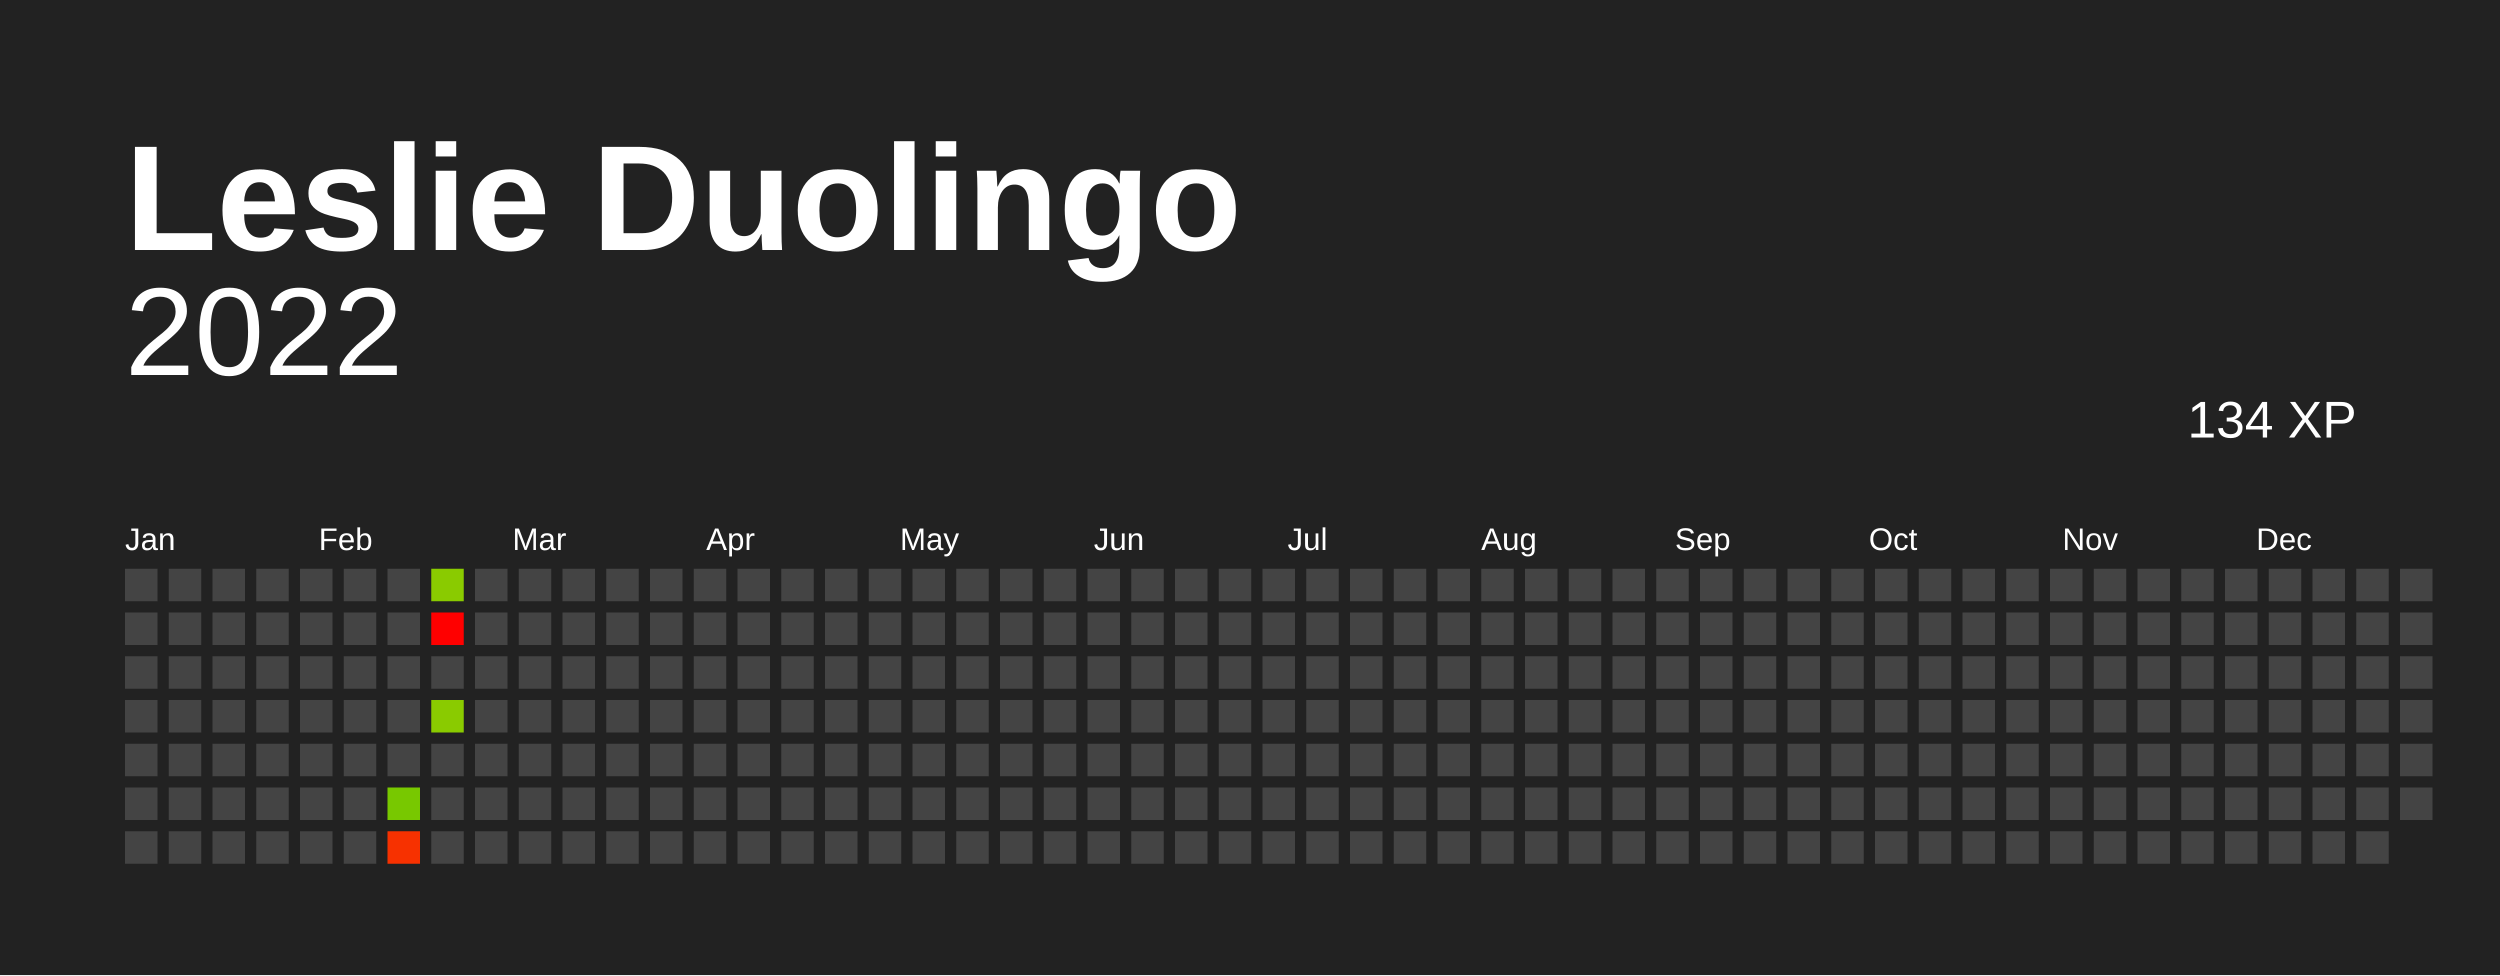
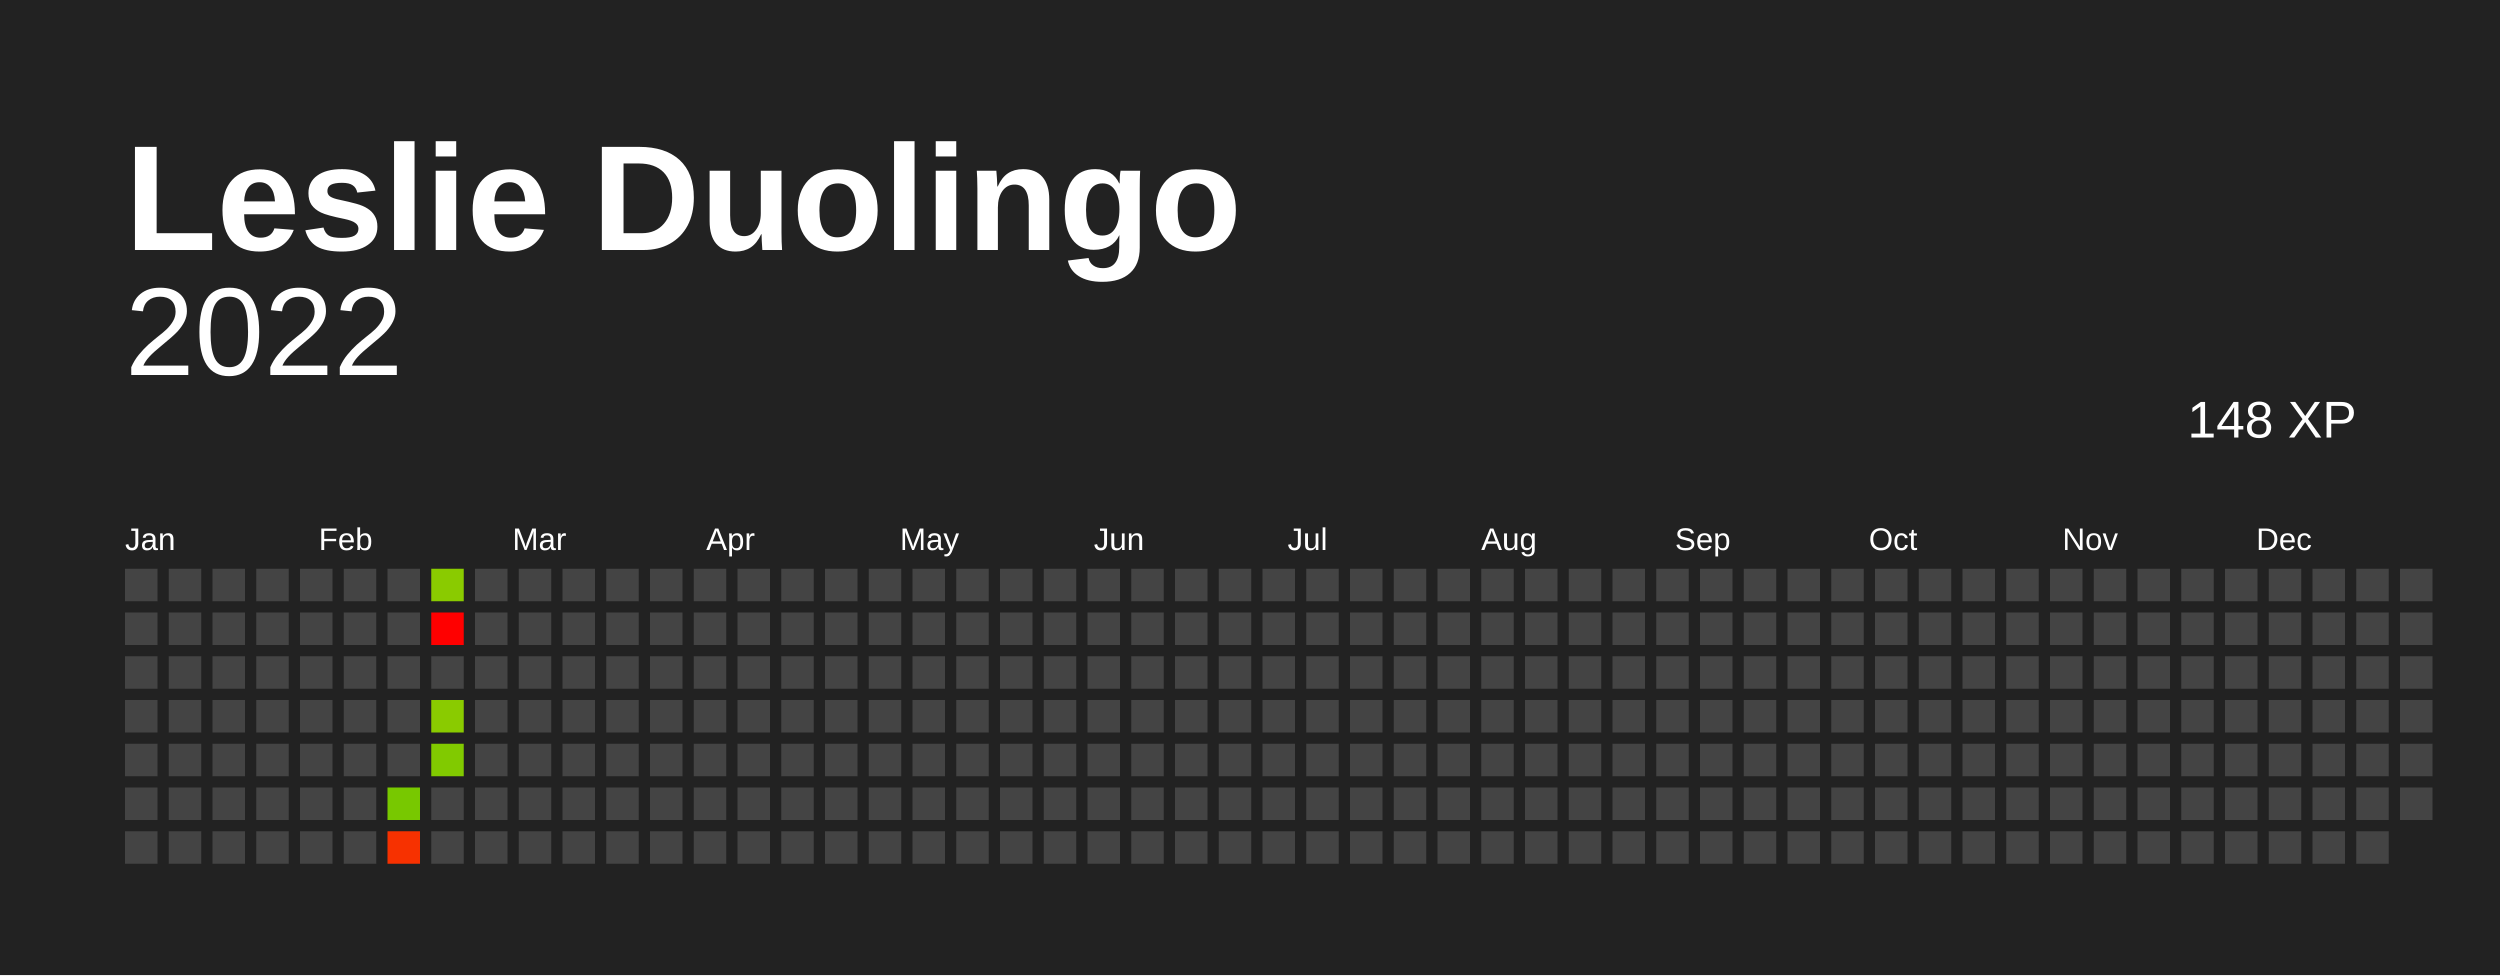
<svg xmlns="http://www.w3.org/2000/svg" baseProfile="full" height="78mm" version="1.1" viewBox="0,0,200,78" width="200mm">
  <defs />
  <rect fill="#222222" height="78" width="200" x="0" y="0" />
  <text fill="#FFFFFF" style="font-size:12px; font-family:Arial; font-weight:bold;" x="10" y="20">Leslie Duolingo</text>
  <text alignment-baseline="hanging" fill="#FFFFFF" style="font-size:10.0px; font-family:Arial;" x="10" y="30">2022</text>
-   <text alignment-baseline="hanging" fill="#FFFFFF" style="font-size:4.125px; font-family:Arial;" x="175" y="35">134 XP</text>
+   <text alignment-baseline="hanging" fill="#FFFFFF" style="font-size:4.125px; font-family:Arial;" x="175" y="35">148 XP</text>
  <text fill="#FFFFFF" style="font-size:2.5px; font-family:Arial" x="10.0" y="44">Jan</text>
  <text fill="#FFFFFF" style="font-size:2.5px; font-family:Arial" x="25.5" y="44">Feb</text>
  <text fill="#FFFFFF" style="font-size:2.5px; font-family:Arial" x="41.0" y="44">Mar</text>
  <text fill="#FFFFFF" style="font-size:2.5px; font-family:Arial" x="56.5" y="44">Apr</text>
  <text fill="#FFFFFF" style="font-size:2.5px; font-family:Arial" x="72.0" y="44">May</text>
  <text fill="#FFFFFF" style="font-size:2.5px; font-family:Arial" x="87.5" y="44">Jun</text>
  <text fill="#FFFFFF" style="font-size:2.5px; font-family:Arial" x="103.0" y="44">Jul</text>
  <text fill="#FFFFFF" style="font-size:2.5px; font-family:Arial" x="118.5" y="44">Aug</text>
  <text fill="#FFFFFF" style="font-size:2.5px; font-family:Arial" x="134.0" y="44">Sep</text>
  <text fill="#FFFFFF" style="font-size:2.5px; font-family:Arial" x="149.5" y="44">Oct</text>
  <text fill="#FFFFFF" style="font-size:2.5px; font-family:Arial" x="165.0" y="44">Nov</text>
  <text fill="#FFFFFF" style="font-size:2.5px; font-family:Arial" x="180.5" y="44">Dec</text>
  <rect fill="#444444" height="2.6" width="2.6" x="10.0" y="45.5" />
  <rect fill="#444444" height="2.6" width="2.6" x="10.0" y="49.0" />
  <rect fill="#444444" height="2.6" width="2.6" x="10.0" y="52.5" />
  <rect fill="#444444" height="2.6" width="2.6" x="10.0" y="56.0" />
  <rect fill="#444444" height="2.6" width="2.6" x="10.0" y="59.5" />
  <rect fill="#444444" height="2.6" width="2.6" x="10.0" y="63.0" />
  <rect fill="#444444" height="2.6" width="2.6" x="10.0" y="66.5" />
  <rect fill="#444444" height="2.6" width="2.6" x="13.5" y="45.5" />
  <rect fill="#444444" height="2.6" width="2.6" x="13.5" y="49.0" />
  <rect fill="#444444" height="2.6" width="2.6" x="13.5" y="52.5" />
  <rect fill="#444444" height="2.6" width="2.6" x="13.5" y="56.0" />
  <rect fill="#444444" height="2.6" width="2.6" x="13.5" y="59.5" />
  <rect fill="#444444" height="2.6" width="2.6" x="13.5" y="63.0" />
  <rect fill="#444444" height="2.6" width="2.6" x="13.5" y="66.5" />
  <rect fill="#444444" height="2.6" width="2.6" x="17.0" y="45.5" />
  <rect fill="#444444" height="2.6" width="2.6" x="17.0" y="49.0" />
  <rect fill="#444444" height="2.6" width="2.6" x="17.0" y="52.5" />
  <rect fill="#444444" height="2.6" width="2.6" x="17.0" y="56.0" />
  <rect fill="#444444" height="2.6" width="2.6" x="17.0" y="59.5" />
  <rect fill="#444444" height="2.6" width="2.6" x="17.0" y="63.0" />
  <rect fill="#444444" height="2.6" width="2.6" x="17.0" y="66.5" />
  <rect fill="#444444" height="2.6" width="2.6" x="20.5" y="45.5" />
  <rect fill="#444444" height="2.6" width="2.6" x="20.5" y="49.0" />
  <rect fill="#444444" height="2.6" width="2.6" x="20.5" y="52.5" />
  <rect fill="#444444" height="2.6" width="2.6" x="20.5" y="56.0" />
  <rect fill="#444444" height="2.6" width="2.6" x="20.5" y="59.5" />
  <rect fill="#444444" height="2.6" width="2.6" x="20.5" y="63.0" />
  <rect fill="#444444" height="2.6" width="2.6" x="20.5" y="66.5" />
  <rect fill="#444444" height="2.6" width="2.6" x="24.0" y="45.5" />
  <rect fill="#444444" height="2.6" width="2.6" x="24.0" y="49.0" />
  <rect fill="#444444" height="2.6" width="2.6" x="24.0" y="52.5" />
  <rect fill="#444444" height="2.6" width="2.6" x="24.0" y="56.0" />
  <rect fill="#444444" height="2.6" width="2.6" x="24.0" y="59.5" />
  <rect fill="#444444" height="2.6" width="2.6" x="24.0" y="63.0" />
  <rect fill="#444444" height="2.6" width="2.6" x="24.0" y="66.5" />
  <rect fill="#444444" height="2.6" width="2.6" x="27.5" y="45.5" />
  <rect fill="#444444" height="2.6" width="2.6" x="27.5" y="49.0" />
  <rect fill="#444444" height="2.6" width="2.6" x="27.5" y="52.5" />
  <rect fill="#444444" height="2.6" width="2.6" x="27.5" y="56.0" />
  <rect fill="#444444" height="2.6" width="2.6" x="27.5" y="59.5" />
  <rect fill="#444444" height="2.6" width="2.6" x="27.5" y="63.0" />
  <rect fill="#444444" height="2.6" width="2.6" x="27.5" y="66.5" />
  <rect fill="#444444" height="2.6" width="2.6" x="31.0" y="45.5" />
  <rect fill="#444444" height="2.6" width="2.6" x="31.0" y="49.0" />
  <rect fill="#444444" height="2.6" width="2.6" x="31.0" y="52.5" />
  <rect fill="#444444" height="2.6" width="2.6" x="31.0" y="56.0" />
  <rect fill="#444444" height="2.6" width="2.6" x="31.0" y="59.5" />
  <rect fill="#78c800" height="2.6" width="2.6" x="31.0" y="63.0" />
  <rect fill="#f73100" height="2.6" width="2.6" x="31.0" y="66.5" />
  <rect fill="#8acb00" height="2.6" width="2.6" x="34.5" y="45.5" />
  <rect fill="red" height="2.6" width="2.6" x="34.5" y="49.0" />
  <rect fill="#444444" height="2.6" width="2.6" x="34.5" y="52.5" />
  <rect fill="#8acb00" height="2.6" width="2.6" x="34.5" y="56.0" />
-   <rect fill="#444444" height="2.6" width="2.6" x="34.5" y="59.5" />
+   <rect fill="#81ca00" height="2.6" width="2.6" x="34.5" y="59.5" />
  <rect fill="#444444" height="2.6" width="2.6" x="34.5" y="63.0" />
  <rect fill="#444444" height="2.6" width="2.6" x="34.5" y="66.5" />
  <rect fill="#444444" height="2.6" width="2.6" x="38.0" y="45.5" />
  <rect fill="#444444" height="2.6" width="2.6" x="38.0" y="49.0" />
  <rect fill="#444444" height="2.6" width="2.6" x="38.0" y="52.5" />
  <rect fill="#444444" height="2.6" width="2.6" x="38.0" y="56.0" />
  <rect fill="#444444" height="2.6" width="2.6" x="38.0" y="59.5" />
  <rect fill="#444444" height="2.6" width="2.6" x="38.0" y="63.0" />
  <rect fill="#444444" height="2.6" width="2.6" x="38.0" y="66.5" />
  <rect fill="#444444" height="2.6" width="2.6" x="41.5" y="45.5" />
  <rect fill="#444444" height="2.6" width="2.6" x="41.5" y="49.0" />
  <rect fill="#444444" height="2.6" width="2.6" x="41.5" y="52.5" />
  <rect fill="#444444" height="2.6" width="2.6" x="41.5" y="56.0" />
  <rect fill="#444444" height="2.6" width="2.6" x="41.5" y="59.5" />
  <rect fill="#444444" height="2.6" width="2.6" x="41.5" y="63.0" />
  <rect fill="#444444" height="2.6" width="2.6" x="41.5" y="66.5" />
  <rect fill="#444444" height="2.6" width="2.6" x="45.0" y="45.5" />
  <rect fill="#444444" height="2.6" width="2.6" x="45.0" y="49.0" />
  <rect fill="#444444" height="2.6" width="2.6" x="45.0" y="52.5" />
  <rect fill="#444444" height="2.6" width="2.6" x="45.0" y="56.0" />
  <rect fill="#444444" height="2.6" width="2.6" x="45.0" y="59.5" />
  <rect fill="#444444" height="2.6" width="2.6" x="45.0" y="63.0" />
  <rect fill="#444444" height="2.6" width="2.6" x="45.0" y="66.5" />
  <rect fill="#444444" height="2.6" width="2.6" x="48.5" y="45.5" />
  <rect fill="#444444" height="2.6" width="2.6" x="48.5" y="49.0" />
  <rect fill="#444444" height="2.6" width="2.6" x="48.5" y="52.5" />
  <rect fill="#444444" height="2.6" width="2.6" x="48.5" y="56.0" />
  <rect fill="#444444" height="2.6" width="2.6" x="48.5" y="59.5" />
  <rect fill="#444444" height="2.6" width="2.6" x="48.5" y="63.0" />
  <rect fill="#444444" height="2.6" width="2.6" x="48.5" y="66.5" />
  <rect fill="#444444" height="2.6" width="2.6" x="52.0" y="45.5" />
  <rect fill="#444444" height="2.6" width="2.6" x="52.0" y="49.0" />
  <rect fill="#444444" height="2.6" width="2.6" x="52.0" y="52.5" />
  <rect fill="#444444" height="2.6" width="2.6" x="52.0" y="56.0" />
  <rect fill="#444444" height="2.6" width="2.6" x="52.0" y="59.5" />
  <rect fill="#444444" height="2.6" width="2.6" x="52.0" y="63.0" />
  <rect fill="#444444" height="2.6" width="2.6" x="52.0" y="66.5" />
  <rect fill="#444444" height="2.6" width="2.6" x="55.5" y="45.5" />
  <rect fill="#444444" height="2.6" width="2.6" x="55.5" y="49.0" />
  <rect fill="#444444" height="2.6" width="2.6" x="55.5" y="52.5" />
  <rect fill="#444444" height="2.6" width="2.6" x="55.5" y="56.0" />
  <rect fill="#444444" height="2.6" width="2.6" x="55.5" y="59.5" />
  <rect fill="#444444" height="2.6" width="2.6" x="55.5" y="63.0" />
  <rect fill="#444444" height="2.6" width="2.6" x="55.5" y="66.5" />
  <rect fill="#444444" height="2.6" width="2.6" x="59.0" y="45.5" />
  <rect fill="#444444" height="2.6" width="2.6" x="59.0" y="49.0" />
  <rect fill="#444444" height="2.6" width="2.6" x="59.0" y="52.5" />
  <rect fill="#444444" height="2.6" width="2.6" x="59.0" y="56.0" />
  <rect fill="#444444" height="2.6" width="2.6" x="59.0" y="59.5" />
  <rect fill="#444444" height="2.6" width="2.6" x="59.0" y="63.0" />
  <rect fill="#444444" height="2.6" width="2.6" x="59.0" y="66.5" />
  <rect fill="#444444" height="2.6" width="2.6" x="62.5" y="45.5" />
  <rect fill="#444444" height="2.6" width="2.6" x="62.5" y="49.0" />
  <rect fill="#444444" height="2.6" width="2.6" x="62.5" y="52.5" />
  <rect fill="#444444" height="2.6" width="2.6" x="62.5" y="56.0" />
  <rect fill="#444444" height="2.6" width="2.6" x="62.5" y="59.5" />
  <rect fill="#444444" height="2.6" width="2.6" x="62.5" y="63.0" />
  <rect fill="#444444" height="2.6" width="2.6" x="62.5" y="66.5" />
  <rect fill="#444444" height="2.6" width="2.6" x="66.0" y="45.5" />
  <rect fill="#444444" height="2.6" width="2.6" x="66.0" y="49.0" />
  <rect fill="#444444" height="2.6" width="2.6" x="66.0" y="52.5" />
  <rect fill="#444444" height="2.6" width="2.6" x="66.0" y="56.0" />
  <rect fill="#444444" height="2.6" width="2.6" x="66.0" y="59.5" />
  <rect fill="#444444" height="2.6" width="2.6" x="66.0" y="63.0" />
  <rect fill="#444444" height="2.6" width="2.6" x="66.0" y="66.5" />
  <rect fill="#444444" height="2.6" width="2.6" x="69.5" y="45.5" />
  <rect fill="#444444" height="2.6" width="2.6" x="69.5" y="49.0" />
  <rect fill="#444444" height="2.6" width="2.6" x="69.5" y="52.5" />
  <rect fill="#444444" height="2.6" width="2.6" x="69.5" y="56.0" />
  <rect fill="#444444" height="2.6" width="2.6" x="69.5" y="59.5" />
  <rect fill="#444444" height="2.6" width="2.6" x="69.5" y="63.0" />
  <rect fill="#444444" height="2.6" width="2.6" x="69.5" y="66.5" />
  <rect fill="#444444" height="2.6" width="2.6" x="73.0" y="45.5" />
  <rect fill="#444444" height="2.6" width="2.6" x="73.0" y="49.0" />
  <rect fill="#444444" height="2.6" width="2.6" x="73.0" y="52.5" />
  <rect fill="#444444" height="2.6" width="2.6" x="73.0" y="56.0" />
  <rect fill="#444444" height="2.6" width="2.6" x="73.0" y="59.5" />
  <rect fill="#444444" height="2.6" width="2.6" x="73.0" y="63.0" />
  <rect fill="#444444" height="2.6" width="2.6" x="73.0" y="66.5" />
  <rect fill="#444444" height="2.6" width="2.6" x="76.5" y="45.5" />
  <rect fill="#444444" height="2.6" width="2.6" x="76.5" y="49.0" />
  <rect fill="#444444" height="2.6" width="2.6" x="76.5" y="52.5" />
  <rect fill="#444444" height="2.6" width="2.6" x="76.5" y="56.0" />
  <rect fill="#444444" height="2.6" width="2.6" x="76.5" y="59.5" />
  <rect fill="#444444" height="2.6" width="2.6" x="76.5" y="63.0" />
  <rect fill="#444444" height="2.6" width="2.6" x="76.5" y="66.5" />
  <rect fill="#444444" height="2.6" width="2.6" x="80.0" y="45.5" />
  <rect fill="#444444" height="2.6" width="2.6" x="80.0" y="49.0" />
  <rect fill="#444444" height="2.6" width="2.6" x="80.0" y="52.5" />
  <rect fill="#444444" height="2.6" width="2.6" x="80.0" y="56.0" />
  <rect fill="#444444" height="2.6" width="2.6" x="80.0" y="59.5" />
  <rect fill="#444444" height="2.6" width="2.6" x="80.0" y="63.0" />
  <rect fill="#444444" height="2.6" width="2.6" x="80.0" y="66.5" />
  <rect fill="#444444" height="2.6" width="2.6" x="83.5" y="45.5" />
  <rect fill="#444444" height="2.6" width="2.6" x="83.5" y="49.0" />
  <rect fill="#444444" height="2.6" width="2.6" x="83.5" y="52.5" />
  <rect fill="#444444" height="2.6" width="2.6" x="83.5" y="56.0" />
  <rect fill="#444444" height="2.6" width="2.6" x="83.5" y="59.5" />
  <rect fill="#444444" height="2.6" width="2.6" x="83.5" y="63.0" />
  <rect fill="#444444" height="2.6" width="2.6" x="83.5" y="66.5" />
  <rect fill="#444444" height="2.6" width="2.6" x="87.0" y="45.5" />
  <rect fill="#444444" height="2.6" width="2.6" x="87.0" y="49.0" />
  <rect fill="#444444" height="2.6" width="2.6" x="87.0" y="52.5" />
  <rect fill="#444444" height="2.6" width="2.6" x="87.0" y="56.0" />
  <rect fill="#444444" height="2.6" width="2.6" x="87.0" y="59.5" />
  <rect fill="#444444" height="2.6" width="2.6" x="87.0" y="63.0" />
  <rect fill="#444444" height="2.6" width="2.6" x="87.0" y="66.5" />
  <rect fill="#444444" height="2.6" width="2.6" x="90.5" y="45.5" />
  <rect fill="#444444" height="2.6" width="2.6" x="90.5" y="49.0" />
  <rect fill="#444444" height="2.6" width="2.6" x="90.5" y="52.5" />
  <rect fill="#444444" height="2.6" width="2.6" x="90.5" y="56.0" />
  <rect fill="#444444" height="2.6" width="2.6" x="90.5" y="59.5" />
  <rect fill="#444444" height="2.6" width="2.6" x="90.5" y="63.0" />
  <rect fill="#444444" height="2.6" width="2.6" x="90.5" y="66.5" />
  <rect fill="#444444" height="2.6" width="2.6" x="94.0" y="45.5" />
  <rect fill="#444444" height="2.6" width="2.6" x="94.0" y="49.0" />
  <rect fill="#444444" height="2.6" width="2.6" x="94.0" y="52.5" />
  <rect fill="#444444" height="2.6" width="2.6" x="94.0" y="56.0" />
  <rect fill="#444444" height="2.6" width="2.6" x="94.0" y="59.5" />
  <rect fill="#444444" height="2.6" width="2.6" x="94.0" y="63.0" />
  <rect fill="#444444" height="2.6" width="2.6" x="94.0" y="66.5" />
  <rect fill="#444444" height="2.6" width="2.6" x="97.5" y="45.5" />
  <rect fill="#444444" height="2.6" width="2.6" x="97.5" y="49.0" />
  <rect fill="#444444" height="2.6" width="2.6" x="97.5" y="52.5" />
  <rect fill="#444444" height="2.6" width="2.6" x="97.5" y="56.0" />
  <rect fill="#444444" height="2.6" width="2.6" x="97.5" y="59.5" />
  <rect fill="#444444" height="2.6" width="2.6" x="97.5" y="63.0" />
  <rect fill="#444444" height="2.6" width="2.6" x="97.5" y="66.5" />
  <rect fill="#444444" height="2.6" width="2.6" x="101.0" y="45.5" />
  <rect fill="#444444" height="2.6" width="2.6" x="101.0" y="49.0" />
  <rect fill="#444444" height="2.6" width="2.6" x="101.0" y="52.5" />
  <rect fill="#444444" height="2.6" width="2.6" x="101.0" y="56.0" />
  <rect fill="#444444" height="2.6" width="2.6" x="101.0" y="59.5" />
  <rect fill="#444444" height="2.6" width="2.6" x="101.0" y="63.0" />
  <rect fill="#444444" height="2.6" width="2.6" x="101.0" y="66.5" />
  <rect fill="#444444" height="2.6" width="2.6" x="104.5" y="45.5" />
  <rect fill="#444444" height="2.6" width="2.6" x="104.5" y="49.0" />
  <rect fill="#444444" height="2.6" width="2.6" x="104.5" y="52.5" />
  <rect fill="#444444" height="2.6" width="2.6" x="104.5" y="56.0" />
  <rect fill="#444444" height="2.6" width="2.6" x="104.5" y="59.5" />
  <rect fill="#444444" height="2.6" width="2.6" x="104.5" y="63.0" />
  <rect fill="#444444" height="2.6" width="2.6" x="104.5" y="66.5" />
  <rect fill="#444444" height="2.6" width="2.6" x="108.0" y="45.5" />
  <rect fill="#444444" height="2.6" width="2.6" x="108.0" y="49.0" />
  <rect fill="#444444" height="2.6" width="2.6" x="108.0" y="52.5" />
  <rect fill="#444444" height="2.6" width="2.6" x="108.0" y="56.0" />
  <rect fill="#444444" height="2.6" width="2.6" x="108.0" y="59.5" />
  <rect fill="#444444" height="2.6" width="2.6" x="108.0" y="63.0" />
  <rect fill="#444444" height="2.6" width="2.6" x="108.0" y="66.5" />
  <rect fill="#444444" height="2.6" width="2.6" x="111.5" y="45.5" />
  <rect fill="#444444" height="2.6" width="2.6" x="111.5" y="49.0" />
  <rect fill="#444444" height="2.6" width="2.6" x="111.5" y="52.5" />
  <rect fill="#444444" height="2.6" width="2.6" x="111.5" y="56.0" />
  <rect fill="#444444" height="2.6" width="2.6" x="111.5" y="59.5" />
  <rect fill="#444444" height="2.6" width="2.6" x="111.5" y="63.0" />
  <rect fill="#444444" height="2.6" width="2.6" x="111.5" y="66.5" />
  <rect fill="#444444" height="2.6" width="2.6" x="115.0" y="45.5" />
  <rect fill="#444444" height="2.6" width="2.6" x="115.0" y="49.0" />
  <rect fill="#444444" height="2.6" width="2.6" x="115.0" y="52.5" />
  <rect fill="#444444" height="2.6" width="2.6" x="115.0" y="56.0" />
  <rect fill="#444444" height="2.6" width="2.6" x="115.0" y="59.5" />
  <rect fill="#444444" height="2.6" width="2.6" x="115.0" y="63.0" />
  <rect fill="#444444" height="2.6" width="2.6" x="115.0" y="66.5" />
  <rect fill="#444444" height="2.6" width="2.6" x="118.5" y="45.5" />
  <rect fill="#444444" height="2.6" width="2.6" x="118.5" y="49.0" />
  <rect fill="#444444" height="2.6" width="2.6" x="118.5" y="52.5" />
  <rect fill="#444444" height="2.6" width="2.6" x="118.5" y="56.0" />
  <rect fill="#444444" height="2.6" width="2.6" x="118.5" y="59.5" />
  <rect fill="#444444" height="2.6" width="2.6" x="118.5" y="63.0" />
  <rect fill="#444444" height="2.6" width="2.6" x="118.5" y="66.5" />
  <rect fill="#444444" height="2.6" width="2.6" x="122.0" y="45.5" />
  <rect fill="#444444" height="2.6" width="2.6" x="122.0" y="49.0" />
  <rect fill="#444444" height="2.6" width="2.6" x="122.0" y="52.5" />
  <rect fill="#444444" height="2.6" width="2.6" x="122.0" y="56.0" />
  <rect fill="#444444" height="2.6" width="2.6" x="122.0" y="59.5" />
  <rect fill="#444444" height="2.6" width="2.6" x="122.0" y="63.0" />
  <rect fill="#444444" height="2.6" width="2.6" x="122.0" y="66.5" />
  <rect fill="#444444" height="2.6" width="2.6" x="125.5" y="45.5" />
  <rect fill="#444444" height="2.6" width="2.6" x="125.5" y="49.0" />
  <rect fill="#444444" height="2.6" width="2.6" x="125.5" y="52.5" />
  <rect fill="#444444" height="2.6" width="2.6" x="125.5" y="56.0" />
  <rect fill="#444444" height="2.6" width="2.6" x="125.5" y="59.5" />
  <rect fill="#444444" height="2.6" width="2.6" x="125.5" y="63.0" />
  <rect fill="#444444" height="2.6" width="2.6" x="125.5" y="66.5" />
  <rect fill="#444444" height="2.6" width="2.6" x="129.0" y="45.5" />
  <rect fill="#444444" height="2.6" width="2.6" x="129.0" y="49.0" />
  <rect fill="#444444" height="2.6" width="2.6" x="129.0" y="52.5" />
  <rect fill="#444444" height="2.6" width="2.6" x="129.0" y="56.0" />
  <rect fill="#444444" height="2.6" width="2.6" x="129.0" y="59.5" />
  <rect fill="#444444" height="2.6" width="2.6" x="129.0" y="63.0" />
  <rect fill="#444444" height="2.6" width="2.6" x="129.0" y="66.5" />
  <rect fill="#444444" height="2.6" width="2.6" x="132.5" y="45.5" />
  <rect fill="#444444" height="2.6" width="2.6" x="132.5" y="49.0" />
  <rect fill="#444444" height="2.6" width="2.6" x="132.5" y="52.5" />
  <rect fill="#444444" height="2.6" width="2.6" x="132.5" y="56.0" />
  <rect fill="#444444" height="2.6" width="2.6" x="132.5" y="59.5" />
  <rect fill="#444444" height="2.6" width="2.6" x="132.5" y="63.0" />
  <rect fill="#444444" height="2.6" width="2.6" x="132.5" y="66.5" />
  <rect fill="#444444" height="2.6" width="2.6" x="136.0" y="45.5" />
  <rect fill="#444444" height="2.6" width="2.6" x="136.0" y="49.0" />
  <rect fill="#444444" height="2.6" width="2.6" x="136.0" y="52.5" />
  <rect fill="#444444" height="2.6" width="2.6" x="136.0" y="56.0" />
  <rect fill="#444444" height="2.6" width="2.6" x="136.0" y="59.5" />
  <rect fill="#444444" height="2.6" width="2.6" x="136.0" y="63.0" />
  <rect fill="#444444" height="2.6" width="2.6" x="136.0" y="66.5" />
  <rect fill="#444444" height="2.6" width="2.6" x="139.5" y="45.5" />
  <rect fill="#444444" height="2.6" width="2.6" x="139.5" y="49.0" />
  <rect fill="#444444" height="2.6" width="2.6" x="139.5" y="52.5" />
  <rect fill="#444444" height="2.6" width="2.6" x="139.5" y="56.0" />
  <rect fill="#444444" height="2.6" width="2.6" x="139.5" y="59.5" />
  <rect fill="#444444" height="2.6" width="2.6" x="139.5" y="63.0" />
  <rect fill="#444444" height="2.6" width="2.6" x="139.5" y="66.5" />
  <rect fill="#444444" height="2.6" width="2.6" x="143.0" y="45.5" />
  <rect fill="#444444" height="2.6" width="2.6" x="143.0" y="49.0" />
  <rect fill="#444444" height="2.6" width="2.6" x="143.0" y="52.5" />
  <rect fill="#444444" height="2.6" width="2.6" x="143.0" y="56.0" />
  <rect fill="#444444" height="2.6" width="2.6" x="143.0" y="59.5" />
  <rect fill="#444444" height="2.6" width="2.6" x="143.0" y="63.0" />
  <rect fill="#444444" height="2.6" width="2.6" x="143.0" y="66.5" />
  <rect fill="#444444" height="2.6" width="2.6" x="146.5" y="45.5" />
  <rect fill="#444444" height="2.6" width="2.6" x="146.5" y="49.0" />
  <rect fill="#444444" height="2.6" width="2.6" x="146.5" y="52.5" />
  <rect fill="#444444" height="2.6" width="2.6" x="146.5" y="56.0" />
  <rect fill="#444444" height="2.6" width="2.6" x="146.5" y="59.5" />
  <rect fill="#444444" height="2.6" width="2.6" x="146.5" y="63.0" />
  <rect fill="#444444" height="2.6" width="2.6" x="146.5" y="66.5" />
  <rect fill="#444444" height="2.6" width="2.6" x="150.0" y="45.5" />
  <rect fill="#444444" height="2.6" width="2.6" x="150.0" y="49.0" />
  <rect fill="#444444" height="2.6" width="2.6" x="150.0" y="52.5" />
  <rect fill="#444444" height="2.6" width="2.6" x="150.0" y="56.0" />
  <rect fill="#444444" height="2.6" width="2.6" x="150.0" y="59.5" />
  <rect fill="#444444" height="2.6" width="2.6" x="150.0" y="63.0" />
  <rect fill="#444444" height="2.6" width="2.6" x="150.0" y="66.5" />
  <rect fill="#444444" height="2.6" width="2.6" x="153.5" y="45.5" />
  <rect fill="#444444" height="2.6" width="2.6" x="153.5" y="49.0" />
  <rect fill="#444444" height="2.6" width="2.6" x="153.5" y="52.5" />
  <rect fill="#444444" height="2.6" width="2.6" x="153.5" y="56.0" />
  <rect fill="#444444" height="2.6" width="2.6" x="153.5" y="59.5" />
  <rect fill="#444444" height="2.6" width="2.6" x="153.5" y="63.0" />
  <rect fill="#444444" height="2.6" width="2.6" x="153.5" y="66.5" />
  <rect fill="#444444" height="2.6" width="2.6" x="157.0" y="45.5" />
  <rect fill="#444444" height="2.6" width="2.6" x="157.0" y="49.0" />
  <rect fill="#444444" height="2.6" width="2.6" x="157.0" y="52.5" />
  <rect fill="#444444" height="2.6" width="2.6" x="157.0" y="56.0" />
  <rect fill="#444444" height="2.6" width="2.6" x="157.0" y="59.5" />
  <rect fill="#444444" height="2.6" width="2.6" x="157.0" y="63.0" />
  <rect fill="#444444" height="2.6" width="2.6" x="157.0" y="66.5" />
  <rect fill="#444444" height="2.6" width="2.6" x="160.5" y="45.5" />
  <rect fill="#444444" height="2.6" width="2.6" x="160.5" y="49.0" />
  <rect fill="#444444" height="2.6" width="2.6" x="160.5" y="52.5" />
  <rect fill="#444444" height="2.6" width="2.6" x="160.5" y="56.0" />
  <rect fill="#444444" height="2.6" width="2.6" x="160.5" y="59.5" />
  <rect fill="#444444" height="2.6" width="2.6" x="160.5" y="63.0" />
  <rect fill="#444444" height="2.6" width="2.6" x="160.5" y="66.5" />
  <rect fill="#444444" height="2.6" width="2.6" x="164.0" y="45.5" />
  <rect fill="#444444" height="2.6" width="2.6" x="164.0" y="49.0" />
  <rect fill="#444444" height="2.6" width="2.6" x="164.0" y="52.5" />
  <rect fill="#444444" height="2.6" width="2.6" x="164.0" y="56.0" />
  <rect fill="#444444" height="2.6" width="2.6" x="164.0" y="59.5" />
  <rect fill="#444444" height="2.6" width="2.6" x="164.0" y="63.0" />
  <rect fill="#444444" height="2.6" width="2.6" x="164.0" y="66.5" />
  <rect fill="#444444" height="2.6" width="2.6" x="167.5" y="45.5" />
  <rect fill="#444444" height="2.6" width="2.6" x="167.5" y="49.0" />
  <rect fill="#444444" height="2.6" width="2.6" x="167.5" y="52.5" />
  <rect fill="#444444" height="2.6" width="2.6" x="167.5" y="56.0" />
  <rect fill="#444444" height="2.6" width="2.6" x="167.5" y="59.5" />
  <rect fill="#444444" height="2.6" width="2.6" x="167.5" y="63.0" />
  <rect fill="#444444" height="2.6" width="2.6" x="167.5" y="66.5" />
  <rect fill="#444444" height="2.6" width="2.6" x="171.0" y="45.5" />
  <rect fill="#444444" height="2.6" width="2.6" x="171.0" y="49.0" />
  <rect fill="#444444" height="2.6" width="2.6" x="171.0" y="52.5" />
  <rect fill="#444444" height="2.6" width="2.6" x="171.0" y="56.0" />
  <rect fill="#444444" height="2.6" width="2.6" x="171.0" y="59.5" />
  <rect fill="#444444" height="2.6" width="2.6" x="171.0" y="63.0" />
  <rect fill="#444444" height="2.6" width="2.6" x="171.0" y="66.5" />
  <rect fill="#444444" height="2.6" width="2.6" x="174.5" y="45.5" />
  <rect fill="#444444" height="2.6" width="2.6" x="174.5" y="49.0" />
  <rect fill="#444444" height="2.6" width="2.6" x="174.5" y="52.5" />
  <rect fill="#444444" height="2.6" width="2.6" x="174.5" y="56.0" />
  <rect fill="#444444" height="2.6" width="2.6" x="174.5" y="59.5" />
  <rect fill="#444444" height="2.6" width="2.6" x="174.5" y="63.0" />
  <rect fill="#444444" height="2.6" width="2.6" x="174.5" y="66.5" />
  <rect fill="#444444" height="2.6" width="2.6" x="178.0" y="45.5" />
  <rect fill="#444444" height="2.6" width="2.6" x="178.0" y="49.0" />
  <rect fill="#444444" height="2.6" width="2.6" x="178.0" y="52.5" />
  <rect fill="#444444" height="2.6" width="2.6" x="178.0" y="56.0" />
  <rect fill="#444444" height="2.6" width="2.6" x="178.0" y="59.5" />
  <rect fill="#444444" height="2.6" width="2.6" x="178.0" y="63.0" />
  <rect fill="#444444" height="2.6" width="2.6" x="178.0" y="66.5" />
  <rect fill="#444444" height="2.6" width="2.6" x="181.5" y="45.5" />
  <rect fill="#444444" height="2.6" width="2.6" x="181.5" y="49.0" />
  <rect fill="#444444" height="2.6" width="2.6" x="181.5" y="52.5" />
  <rect fill="#444444" height="2.6" width="2.6" x="181.5" y="56.0" />
  <rect fill="#444444" height="2.6" width="2.6" x="181.5" y="59.5" />
  <rect fill="#444444" height="2.6" width="2.6" x="181.5" y="63.0" />
  <rect fill="#444444" height="2.6" width="2.6" x="181.5" y="66.5" />
  <rect fill="#444444" height="2.6" width="2.6" x="185.0" y="45.5" />
  <rect fill="#444444" height="2.6" width="2.6" x="185.0" y="49.0" />
  <rect fill="#444444" height="2.6" width="2.6" x="185.0" y="52.5" />
  <rect fill="#444444" height="2.6" width="2.6" x="185.0" y="56.0" />
  <rect fill="#444444" height="2.6" width="2.6" x="185.0" y="59.5" />
  <rect fill="#444444" height="2.6" width="2.6" x="185.0" y="63.0" />
  <rect fill="#444444" height="2.6" width="2.6" x="185.0" y="66.5" />
  <rect fill="#444444" height="2.6" width="2.6" x="188.5" y="45.5" />
  <rect fill="#444444" height="2.6" width="2.6" x="188.5" y="49.0" />
  <rect fill="#444444" height="2.6" width="2.6" x="188.5" y="52.5" />
  <rect fill="#444444" height="2.6" width="2.6" x="188.5" y="56.0" />
  <rect fill="#444444" height="2.6" width="2.6" x="188.5" y="59.5" />
  <rect fill="#444444" height="2.6" width="2.6" x="188.5" y="63.0" />
  <rect fill="#444444" height="2.6" width="2.6" x="188.5" y="66.5" />
  <rect fill="#444444" height="2.6" width="2.6" x="192.0" y="45.5" />
  <rect fill="#444444" height="2.6" width="2.6" x="192.0" y="49.0" />
  <rect fill="#444444" height="2.6" width="2.6" x="192.0" y="52.5" />
  <rect fill="#444444" height="2.6" width="2.6" x="192.0" y="56.0" />
  <rect fill="#444444" height="2.6" width="2.6" x="192.0" y="59.5" />
  <rect fill="#444444" height="2.6" width="2.6" x="192.0" y="63.0" />
</svg>
